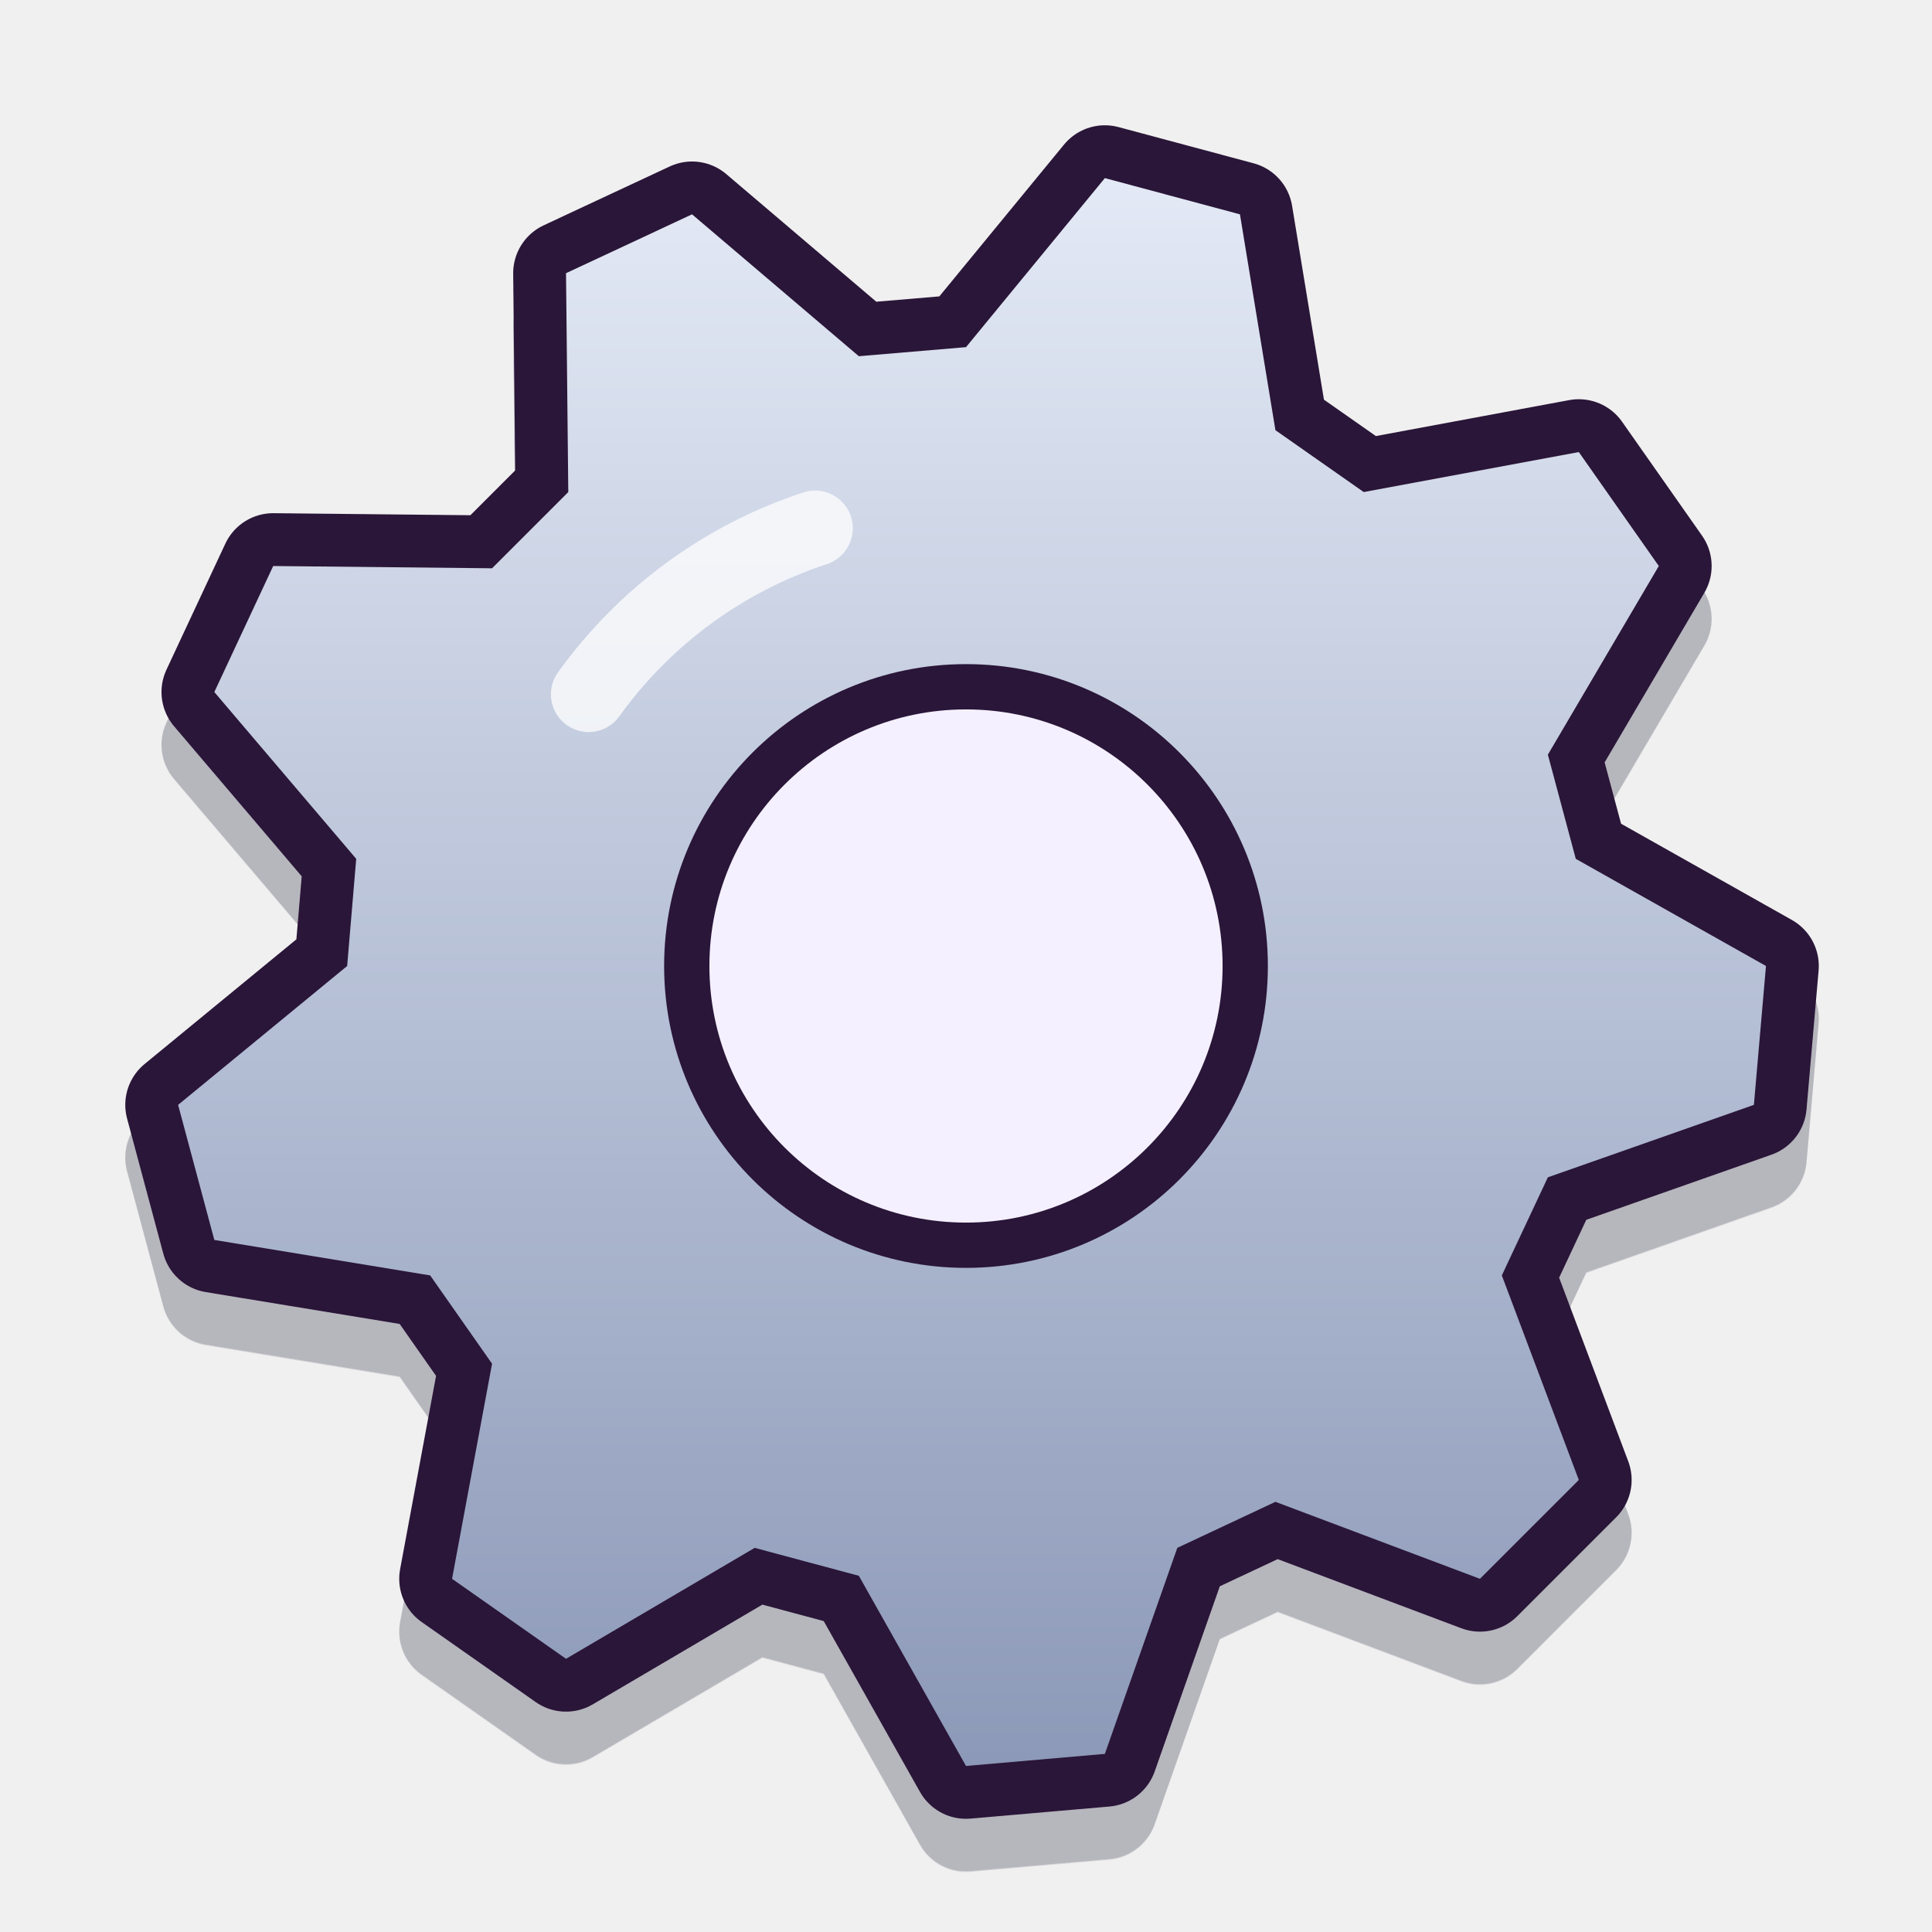
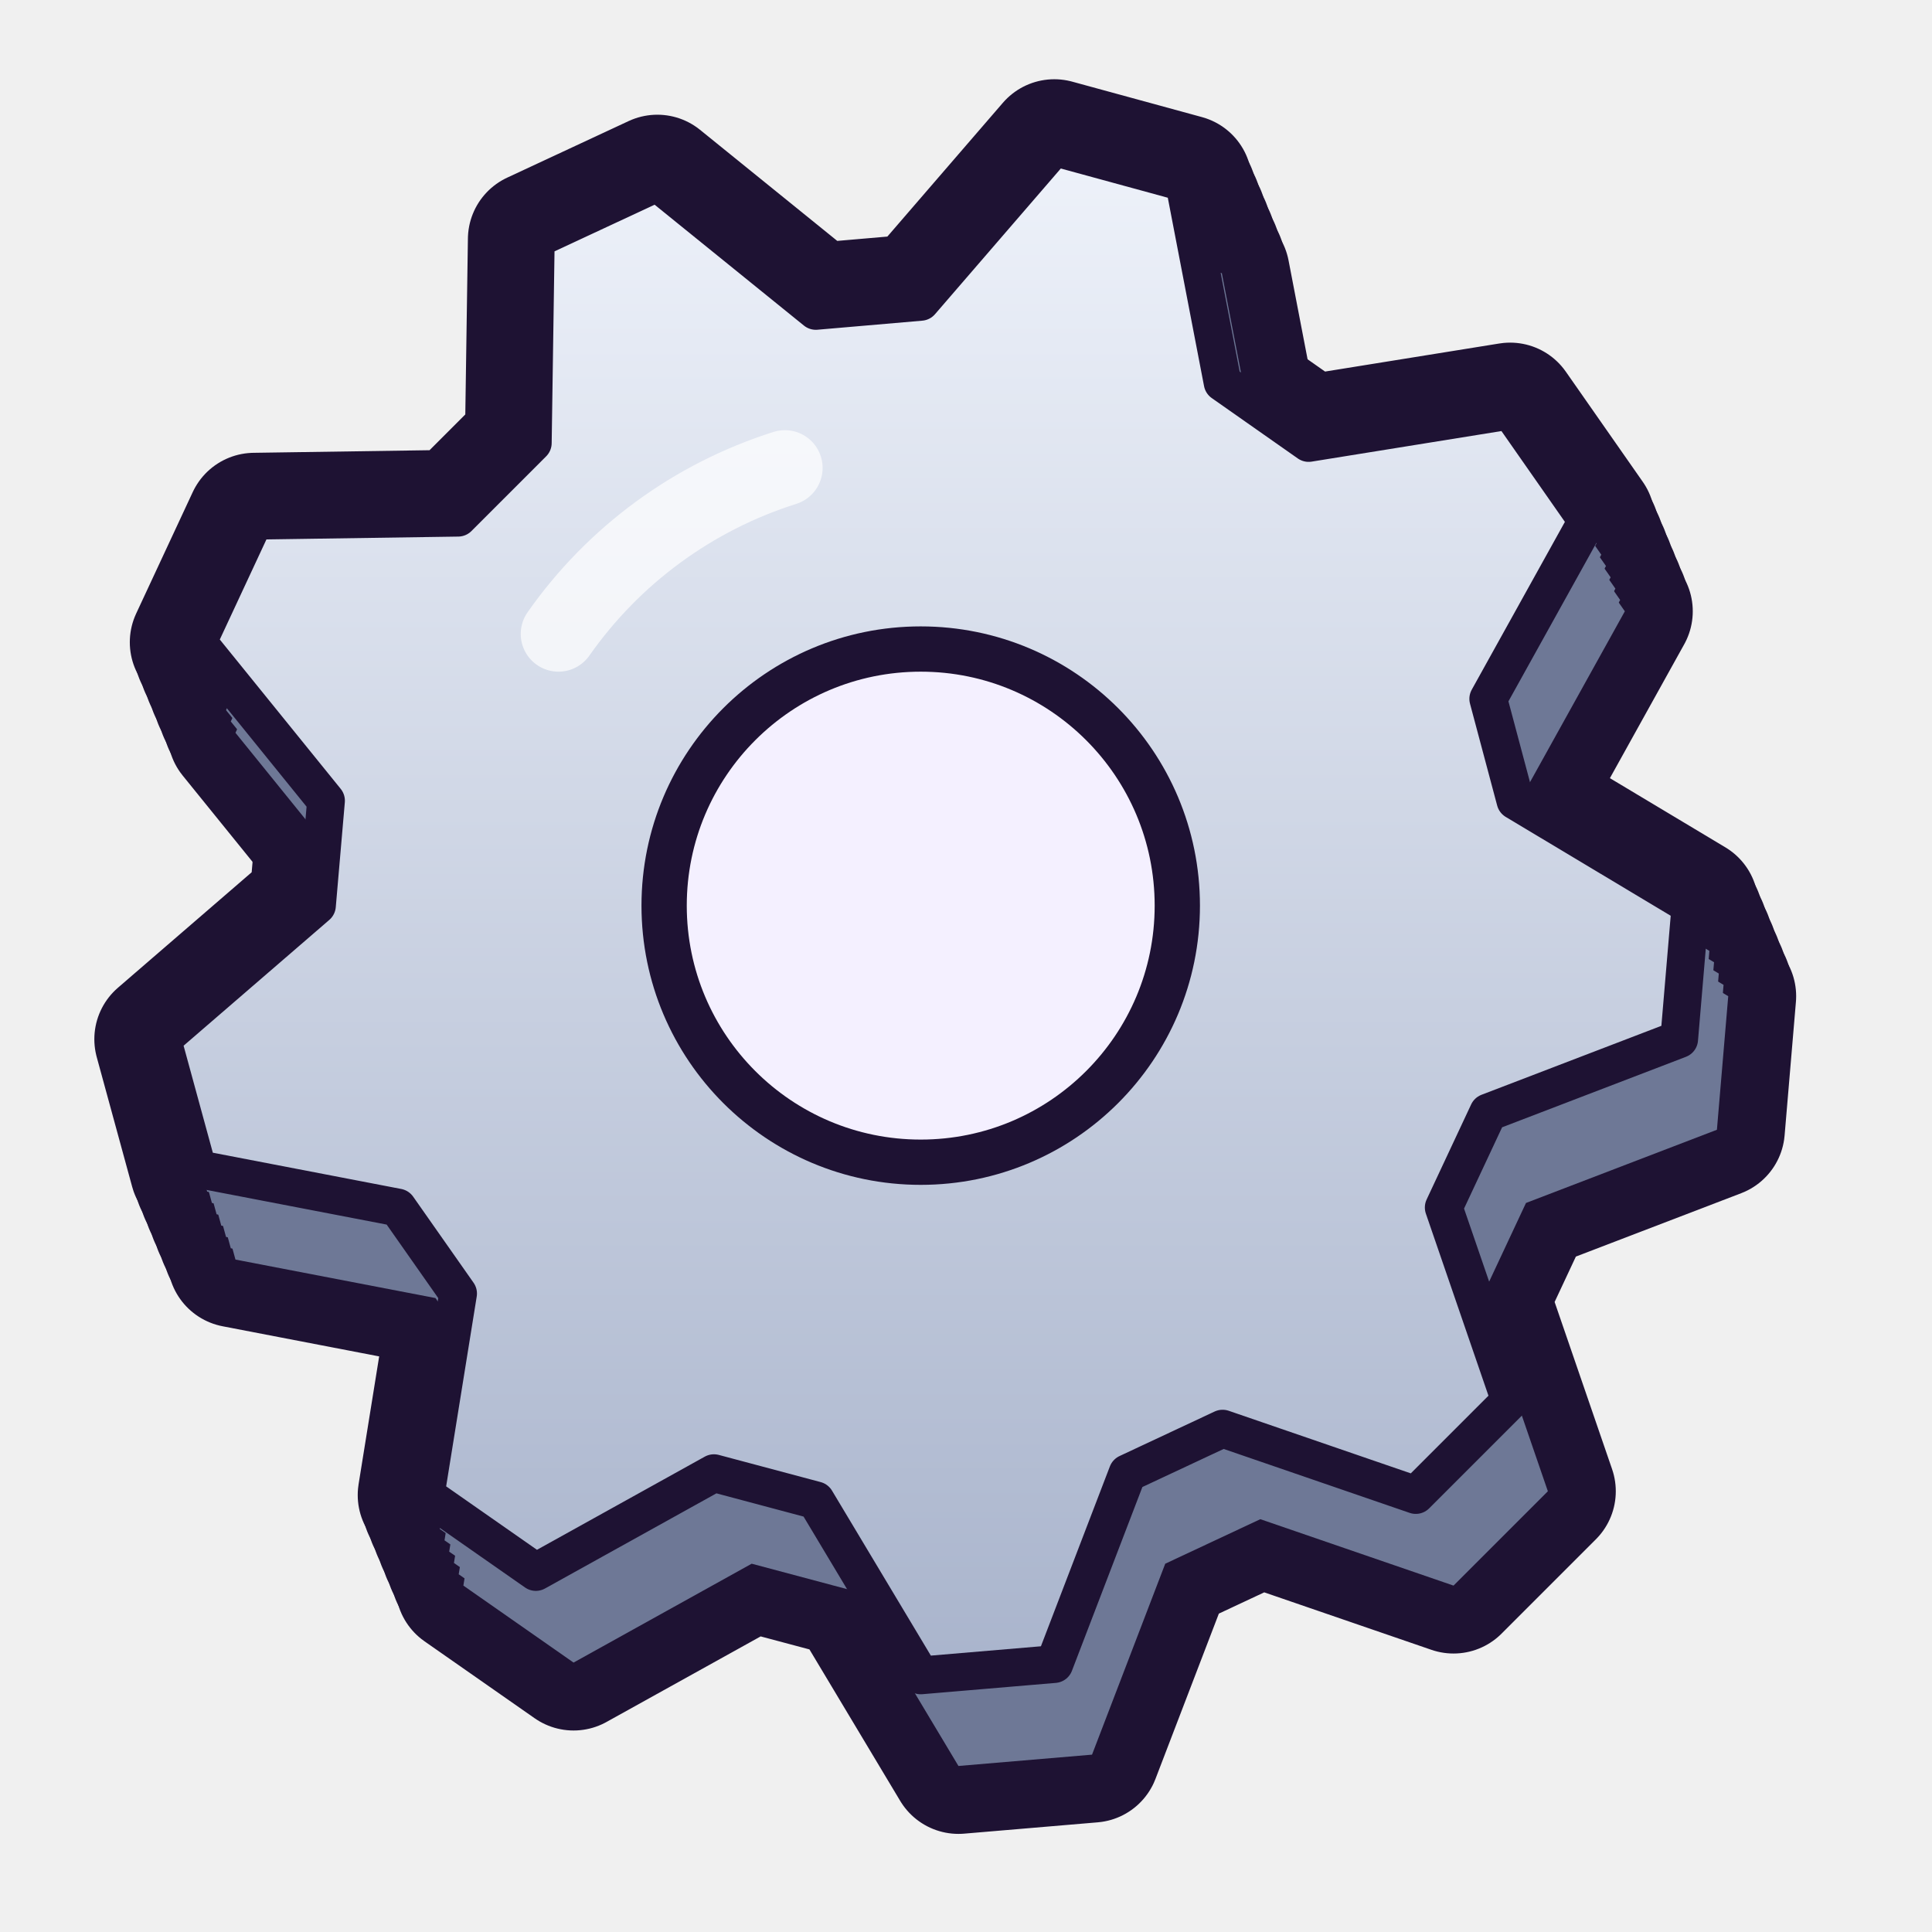
<svg xmlns="http://www.w3.org/2000/svg" viewBox="0 0 256 256" width="256" height="256">
  <defs>
-     <filter id="sh" x="-20%" y="-20%" width="140%" height="140%">
-       <feDropShadow dx="0" dy="7" stdDeviation="0" flood-color="#2A1638" flood-opacity="0.28" />
-     </filter>
+     <linearGradient id="gea" x1="0" y1="0" x2="0" y2="1">
+       <stop offset="0" stop-color="#EEF2FA" />
+       <stop offset="1" stop-color="#A9B4CC" />
+     </linearGradient>
  </defs>
-   <g filter="url(#sh)">
-     <defs>
-       <linearGradient id="gea" x1="0" y1="0" x2="0" y2="1">
-         <stop offset="0" stop-color="#E3E9F5" />
-         <stop offset="1" stop-color="#8C99B8" />
-       </linearGradient>
-     </defs>
-     <polygon points="128.0,46.0 146.4,23.6 164.3,28.4 169.0,57.0 180.7,65.2 209.2,59.9 219.8,75.0 205.1,100.0 208.8,113.8 234.0,128.0 232.4,146.4 205.1,156.0 199.0,169.0 209.2,196.1 196.1,209.2 169.0,199.0 156.0,205.1 146.4,232.4 128.0,234.0 113.8,208.8 100.0,205.1 75.0,219.8 59.9,209.2 65.2,180.7 57.0,169.0 28.4,164.3 23.6,146.4 46.0,128.0 47.2,113.8 28.4,91.7 36.2,75.0 65.2,75.3 75.3,65.2 75.0,36.2 91.7,28.4 113.8,47.2" fill="url(#gea)" stroke="#2A1638" stroke-width="14" stroke-linejoin="round" paint-order="stroke" />
-     <circle cx="128" cy="128" r="34" fill="#F4F0FF" stroke="#2A1638" stroke-width="12" stroke-linejoin="round" paint-order="stroke" />
-     <path d="M78 92 A60 60 0 0 1 108 70" fill="none" stroke="#FFFFFF" stroke-width="10" stroke-linecap="round" opacity="0.75" />
+   <polygon points="122.0,40.0 139.7,19.5 156.9,24.2 162.0,50.7 173.4,58.7 200.1,54.4 210.3,69.0 197.2,92.6 200.8,106.1 224.0,120.0 222.5,137.7 197.2,147.4 191.3,160.0 200.1,185.6 187.6,198.1 162.0,189.3 149.4,195.2 139.7,220.5 122.0,222.0 108.1,198.8 94.6,195.2 71.0,208.3 56.4,198.1 60.7,171.4 52.7,160.0 26.2,154.9 21.5,137.7 42.0,120.0 43.2,106.1 26.2,85.1 33.7,69.0 60.7,68.6 70.6,58.7 71.0,31.7 87.1,24.2 108.1,41.2" fill="#1E1233" stroke="#1E1233" stroke-width="18" stroke-linejoin="round" />
+   <g transform="translate(0.62 1.50)">
+     <polygon points="122.0,40.0 139.7,19.5 156.9,24.2 162.0,50.7 173.4,58.7 200.1,54.4 210.3,69.0 197.2,92.6 200.8,106.1 224.0,120.0 222.5,137.7 197.2,147.4 191.3,160.0 200.1,185.6 187.6,198.1 162.0,189.3 149.4,195.2 139.7,220.5 122.0,222.0 108.1,198.8 94.6,195.2 71.0,208.3 56.4,198.1 60.7,171.4 52.7,160.0 26.2,154.9 21.5,137.7 42.0,120.0 43.2,106.1 26.2,85.1 33.7,69.0 60.7,68.6 70.6,58.7 71.0,31.7 87.1,24.2 108.1,41.2" fill="#1E1233" stroke="#1E1233" stroke-width="18" stroke-linejoin="round" />
  </g>
+   <g transform="translate(1.25 3.00)">
+     <polygon points="122.0,40.0 139.7,19.5 156.9,24.2 162.0,50.7 173.4,58.7 200.1,54.4 210.3,69.0 197.2,92.6 200.8,106.1 224.0,120.0 222.5,137.7 197.2,147.4 191.3,160.0 200.1,185.6 187.6,198.1 162.0,189.3 149.4,195.2 139.7,220.5 122.0,222.0 108.1,198.8 94.6,195.2 71.0,208.3 56.4,198.1 60.7,171.4 52.7,160.0 26.2,154.9 21.5,137.7 42.0,120.0 43.2,106.1 26.2,85.1 33.7,69.0 60.7,68.6 70.6,58.7 71.0,31.7 87.1,24.2 108.1,41.2" fill="#1E1233" stroke="#1E1233" stroke-width="18" stroke-linejoin="round" />
+   </g>
+   <g transform="translate(1.88 4.50)">
+     <polygon points="122.0,40.0 139.7,19.5 156.9,24.2 162.0,50.7 173.4,58.7 200.1,54.4 210.3,69.0 197.2,92.6 200.8,106.1 224.0,120.0 222.5,137.7 197.2,147.4 191.3,160.0 200.1,185.6 187.6,198.1 162.0,189.3 149.4,195.2 139.7,220.5 122.0,222.0 108.1,198.8 94.6,195.2 71.0,208.3 56.4,198.1 60.7,171.4 52.7,160.0 26.2,154.9 21.5,137.7 42.0,120.0 43.2,106.1 26.2,85.1 33.7,69.0 60.7,68.6 70.6,58.7 71.0,31.7 87.1,24.2 108.1,41.2" fill="#1E1233" stroke="#1E1233" stroke-width="18" stroke-linejoin="round" />
+   </g>
+   <g transform="translate(2.50 6.00)">
+     <polygon points="122.0,40.0 139.7,19.5 156.9,24.2 162.0,50.7 173.4,58.7 200.1,54.4 210.3,69.0 197.2,92.6 200.8,106.1 224.0,120.0 222.5,137.7 197.2,147.4 191.3,160.0 200.1,185.6 187.6,198.1 162.0,189.3 149.4,195.2 139.7,220.5 122.0,222.0 108.1,198.8 94.6,195.2 71.0,208.3 56.4,198.1 60.7,171.4 52.7,160.0 26.2,154.9 21.5,137.7 42.0,120.0 43.2,106.1 26.2,85.1 33.7,69.0 60.7,68.6 70.6,58.7 71.0,31.7 87.1,24.2 108.1,41.2" fill="#1E1233" stroke="#1E1233" stroke-width="18" stroke-linejoin="round" />
+   </g>
+   <g transform="translate(3.12 7.50)">
+     <polygon points="122.0,40.0 139.7,19.5 156.9,24.2 162.0,50.7 173.4,58.7 200.1,54.4 210.3,69.0 197.2,92.6 200.8,106.1 224.0,120.0 222.5,137.7 197.2,147.4 191.3,160.0 200.1,185.6 187.6,198.1 162.0,189.3 149.4,195.2 139.7,220.5 122.0,222.0 108.1,198.8 94.6,195.2 71.0,208.3 56.4,198.1 60.7,171.4 52.7,160.0 26.2,154.9 21.5,137.7 42.0,120.0 43.2,106.1 26.2,85.1 33.7,69.0 60.7,68.6 70.6,58.7 71.0,31.7 87.1,24.2 108.1,41.2" fill="#1E1233" stroke="#1E1233" stroke-width="18" stroke-linejoin="round" />
+   </g>
+   <g transform="translate(3.75 9.00)">
+     <polygon points="122.0,40.0 139.7,19.5 156.9,24.2 162.0,50.7 173.4,58.7 200.1,54.4 210.3,69.0 197.2,92.6 200.8,106.1 224.0,120.0 222.5,137.7 197.2,147.4 191.3,160.0 200.1,185.6 187.6,198.1 162.0,189.3 149.4,195.2 139.7,220.5 122.0,222.0 108.1,198.8 94.6,195.2 71.0,208.3 56.4,198.1 60.7,171.4 52.7,160.0 26.2,154.9 21.5,137.7 42.0,120.0 43.2,106.1 26.2,85.1 33.7,69.0 60.7,68.6 70.6,58.7 71.0,31.7 87.1,24.2 108.1,41.2" fill="#1E1233" stroke="#1E1233" stroke-width="18" stroke-linejoin="round" />
+   </g>
+   <g transform="translate(4.38 10.50)">
+     <polygon points="122.0,40.0 139.7,19.5 156.9,24.2 162.0,50.7 173.4,58.7 200.1,54.4 210.3,69.0 197.2,92.6 200.8,106.1 224.0,120.0 222.5,137.7 197.2,147.4 191.3,160.0 200.1,185.6 187.6,198.1 162.0,189.3 149.4,195.2 139.7,220.5 122.0,222.0 108.1,198.8 94.6,195.2 71.0,208.3 56.4,198.1 60.7,171.4 52.7,160.0 26.2,154.9 21.5,137.7 42.0,120.0 43.2,106.1 26.2,85.1 33.7,69.0 60.7,68.6 70.6,58.7 71.0,31.7 87.1,24.2 108.1,41.2" fill="#1E1233" stroke="#1E1233" stroke-width="18" stroke-linejoin="round" />
+   </g>
+   <g transform="translate(5.00 12.00)">
+     <polygon points="122.0,40.0 139.7,19.5 156.9,24.2 162.0,50.7 173.4,58.7 200.1,54.4 210.3,69.0 197.2,92.6 200.8,106.1 224.0,120.0 222.5,137.7 197.2,147.4 191.3,160.0 200.1,185.6 187.6,198.1 162.0,189.3 149.4,195.2 139.7,220.5 122.0,222.0 108.1,198.8 94.6,195.2 71.0,208.3 56.4,198.1 60.7,171.4 52.7,160.0 26.2,154.9 21.5,137.7 42.0,120.0 43.2,106.1 26.2,85.1 33.7,69.0 60.7,68.6 70.6,58.7 71.0,31.7 87.1,24.2 108.1,41.2" fill="#1E1233" stroke="#1E1233" stroke-width="18" stroke-linejoin="round" />
+   </g>
+   <g transform="translate(0.62 1.50)">
+     <polygon points="122.0,40.0 139.7,19.5 156.9,24.2 162.0,50.7 173.4,58.7 200.1,54.4 210.3,69.0 197.2,92.6 200.8,106.1 224.0,120.0 222.5,137.7 197.2,147.4 191.3,160.0 200.1,185.6 187.6,198.1 162.0,189.3 149.4,195.2 139.7,220.5 122.0,222.0 108.1,198.8 94.6,195.2 71.0,208.3 56.4,198.1 60.7,171.4 52.7,160.0 26.2,154.9 21.5,137.7 42.0,120.0 43.2,106.1 26.2,85.1 33.7,69.0 60.7,68.6 70.6,58.7 71.0,31.7 87.1,24.2 108.1,41.2" fill="#6E7896" />
+   </g>
+   <g transform="translate(1.25 3.00)">
+     <polygon points="122.0,40.0 139.7,19.5 156.9,24.2 162.0,50.7 173.4,58.7 200.1,54.4 210.3,69.0 197.2,92.6 200.8,106.1 224.0,120.0 222.5,137.7 197.2,147.4 191.3,160.0 200.1,185.6 187.6,198.1 162.0,189.3 149.4,195.2 139.7,220.5 122.0,222.0 108.1,198.8 94.6,195.2 71.0,208.3 56.4,198.1 60.7,171.4 52.7,160.0 26.2,154.9 21.5,137.7 42.0,120.0 43.2,106.1 26.2,85.1 33.7,69.0 60.7,68.6 70.6,58.7 71.0,31.7 87.1,24.2 108.1,41.2" fill="#6E7896" />
+   </g>
+   <g transform="translate(1.88 4.50)">
+     <polygon points="122.0,40.0 139.7,19.5 156.9,24.2 162.0,50.7 173.4,58.7 200.1,54.4 210.3,69.0 197.2,92.6 200.8,106.1 224.0,120.0 222.5,137.7 197.2,147.4 191.3,160.0 200.1,185.6 187.6,198.1 162.0,189.3 149.4,195.2 139.7,220.5 122.0,222.0 108.1,198.8 94.6,195.2 71.0,208.3 56.4,198.1 60.7,171.4 52.7,160.0 26.2,154.9 21.5,137.7 42.0,120.0 43.2,106.1 26.2,85.1 33.7,69.0 60.7,68.6 70.6,58.7 71.0,31.7 87.1,24.2 108.1,41.2" fill="#6E7896" />
+   </g>
+   <g transform="translate(2.50 6.00)">
+     <polygon points="122.0,40.0 139.7,19.5 156.9,24.2 162.0,50.7 173.4,58.7 200.1,54.4 210.3,69.0 197.2,92.6 200.8,106.1 224.0,120.0 222.5,137.7 197.2,147.4 191.3,160.0 200.1,185.6 187.6,198.1 162.0,189.3 149.4,195.2 139.7,220.5 122.0,222.0 108.1,198.8 94.6,195.2 71.0,208.3 56.4,198.1 60.7,171.4 52.7,160.0 26.2,154.9 21.5,137.7 42.0,120.0 43.2,106.1 26.2,85.1 33.7,69.0 60.7,68.6 70.6,58.7 71.0,31.7 87.1,24.2 108.1,41.2" fill="#6E7896" />
+   </g>
+   <g transform="translate(3.12 7.50)">
+     <polygon points="122.0,40.0 139.7,19.5 156.9,24.2 162.0,50.7 173.4,58.7 200.1,54.4 210.3,69.0 197.2,92.6 200.8,106.1 224.0,120.0 222.5,137.7 197.2,147.4 191.3,160.0 200.1,185.6 187.6,198.1 162.0,189.3 149.4,195.2 139.7,220.5 122.0,222.0 108.1,198.8 94.6,195.2 71.0,208.3 56.4,198.1 60.7,171.4 52.7,160.0 26.2,154.9 21.5,137.7 42.0,120.0 43.2,106.1 26.2,85.1 33.7,69.0 60.7,68.6 70.6,58.7 71.0,31.7 87.1,24.2 108.1,41.2" fill="#6E7896" />
+   </g>
+   <g transform="translate(3.75 9.00)">
+     <polygon points="122.0,40.0 139.7,19.5 156.9,24.2 162.0,50.7 173.4,58.7 200.1,54.4 210.3,69.0 197.2,92.6 200.8,106.1 224.0,120.0 222.5,137.7 197.2,147.4 191.3,160.0 200.1,185.6 187.6,198.1 162.0,189.3 149.4,195.2 139.7,220.5 122.0,222.0 108.1,198.8 94.6,195.2 71.0,208.3 56.4,198.1 60.7,171.4 52.7,160.0 26.2,154.9 21.5,137.7 42.0,120.0 43.2,106.1 26.2,85.1 33.7,69.0 60.7,68.6 70.6,58.7 71.0,31.7 87.1,24.2 108.1,41.2" fill="#6E7896" />
+   </g>
+   <g transform="translate(4.38 10.50)">
+     <polygon points="122.0,40.0 139.7,19.5 156.9,24.2 162.0,50.7 173.4,58.7 200.1,54.4 210.3,69.0 197.2,92.6 200.8,106.1 224.0,120.0 222.5,137.7 197.2,147.4 191.3,160.0 200.1,185.6 187.6,198.1 162.0,189.3 149.4,195.2 139.7,220.5 122.0,222.0 108.1,198.8 94.6,195.2 71.0,208.3 56.4,198.1 60.7,171.4 52.7,160.0 26.2,154.9 21.5,137.7 42.0,120.0 43.2,106.1 26.2,85.1 33.7,69.0 60.7,68.6 70.6,58.7 71.0,31.7 87.1,24.2 108.1,41.2" fill="#6E7896" />
+   </g>
+   <g transform="translate(5.00 12.00)">
+     <polygon points="122.0,40.0 139.7,19.5 156.9,24.2 162.0,50.7 173.4,58.7 200.1,54.4 210.3,69.0 197.2,92.6 200.8,106.1 224.0,120.0 222.5,137.7 197.2,147.4 191.3,160.0 200.1,185.6 187.6,198.1 162.0,189.3 149.4,195.2 139.7,220.5 122.0,222.0 108.1,198.8 94.6,195.2 71.0,208.3 56.4,198.1 60.7,171.4 52.7,160.0 26.2,154.9 21.5,137.7 42.0,120.0 43.2,106.1 26.2,85.1 33.7,69.0 60.7,68.6 70.6,58.7 71.0,31.7 87.1,24.2 108.1,41.2" fill="#6E7896" />
+   </g>
+   <polygon points="122.0,40.0 139.7,19.5 156.9,24.2 162.0,50.7 173.4,58.7 200.1,54.4 210.3,69.0 197.2,92.6 200.8,106.1 224.0,120.0 222.5,137.7 197.2,147.4 191.3,160.0 200.1,185.6 187.6,198.1 162.0,189.3 149.4,195.2 139.7,220.5 122.0,222.0 108.1,198.8 94.6,195.2 71.0,208.3 56.4,198.1 60.7,171.4 52.7,160.0 26.2,154.9 21.5,137.7 42.0,120.0 43.2,106.1 26.2,85.1 33.7,69.0 60.7,68.6 70.6,58.7 71.0,31.7 87.1,24.2 108.1,41.2" fill="url(#gea)" stroke="#1E1233" stroke-width="5" stroke-linejoin="round" />
+   <circle cx="122" cy="120" r="34" fill="#F4F0FF" stroke="#1E1233" stroke-width="6" />
+   <path d="M74 84 A58 58 0 0 1 104 62" fill="none" stroke="#FFFFFF" stroke-width="10" stroke-linecap="round" opacity="0.7" />
</svg>
